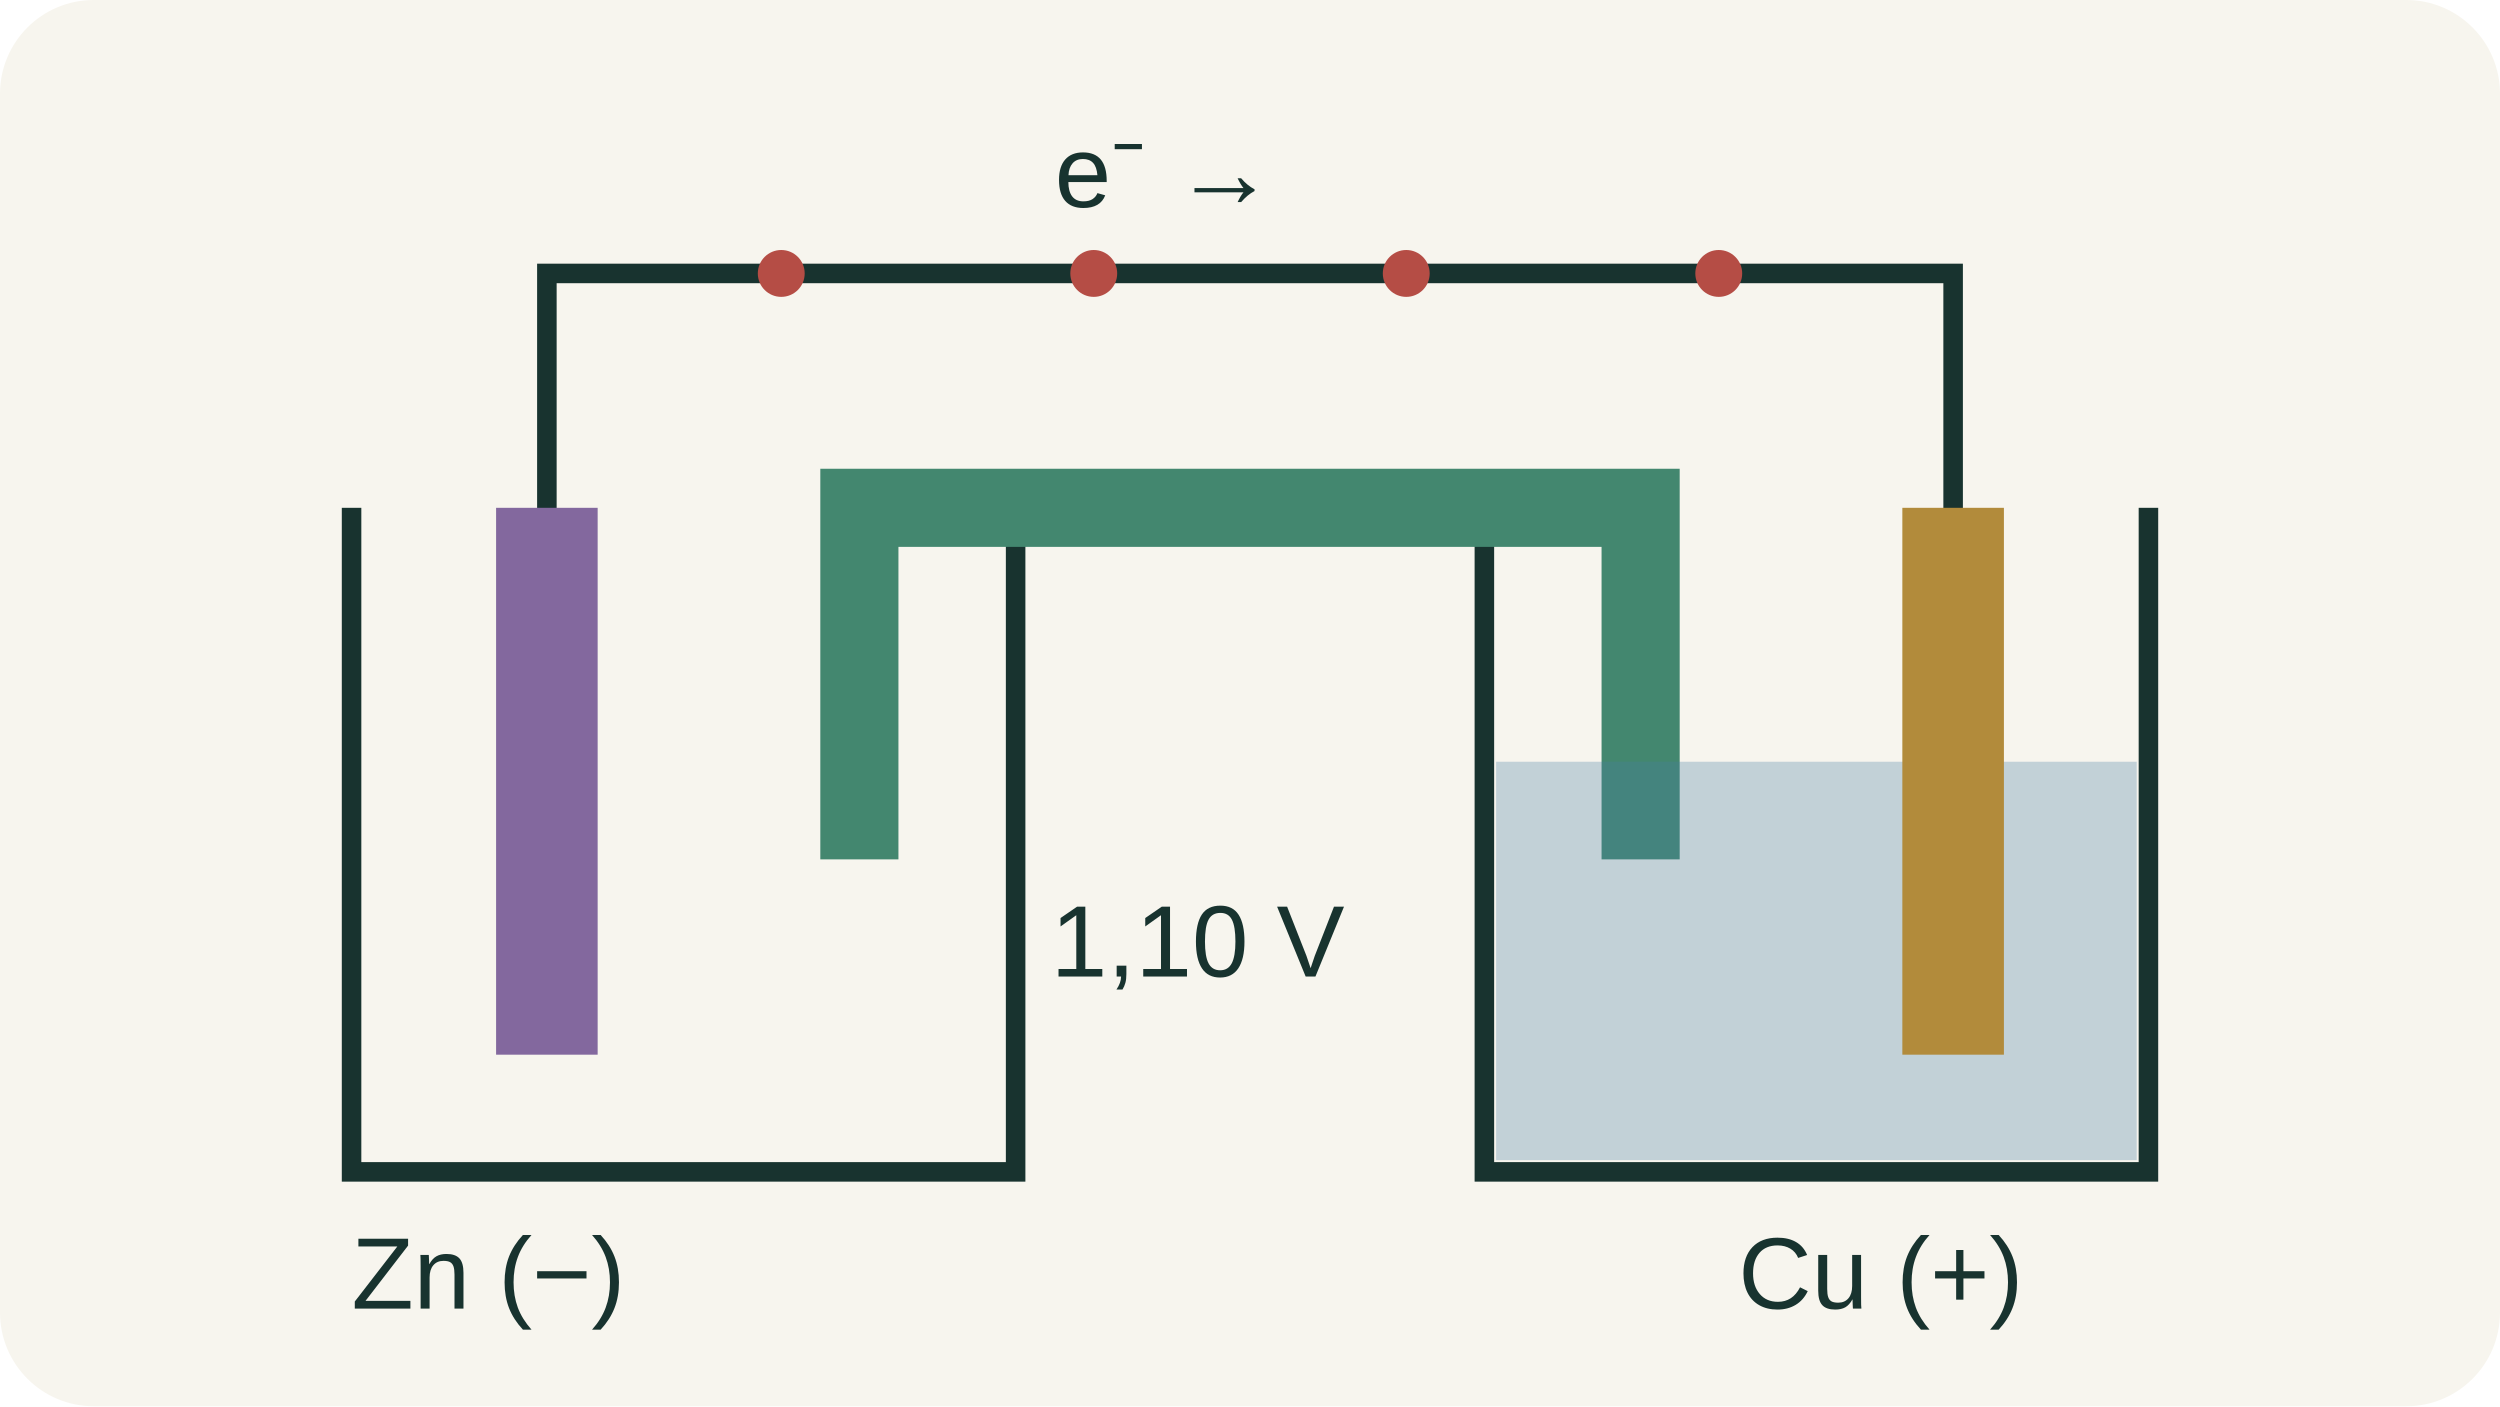
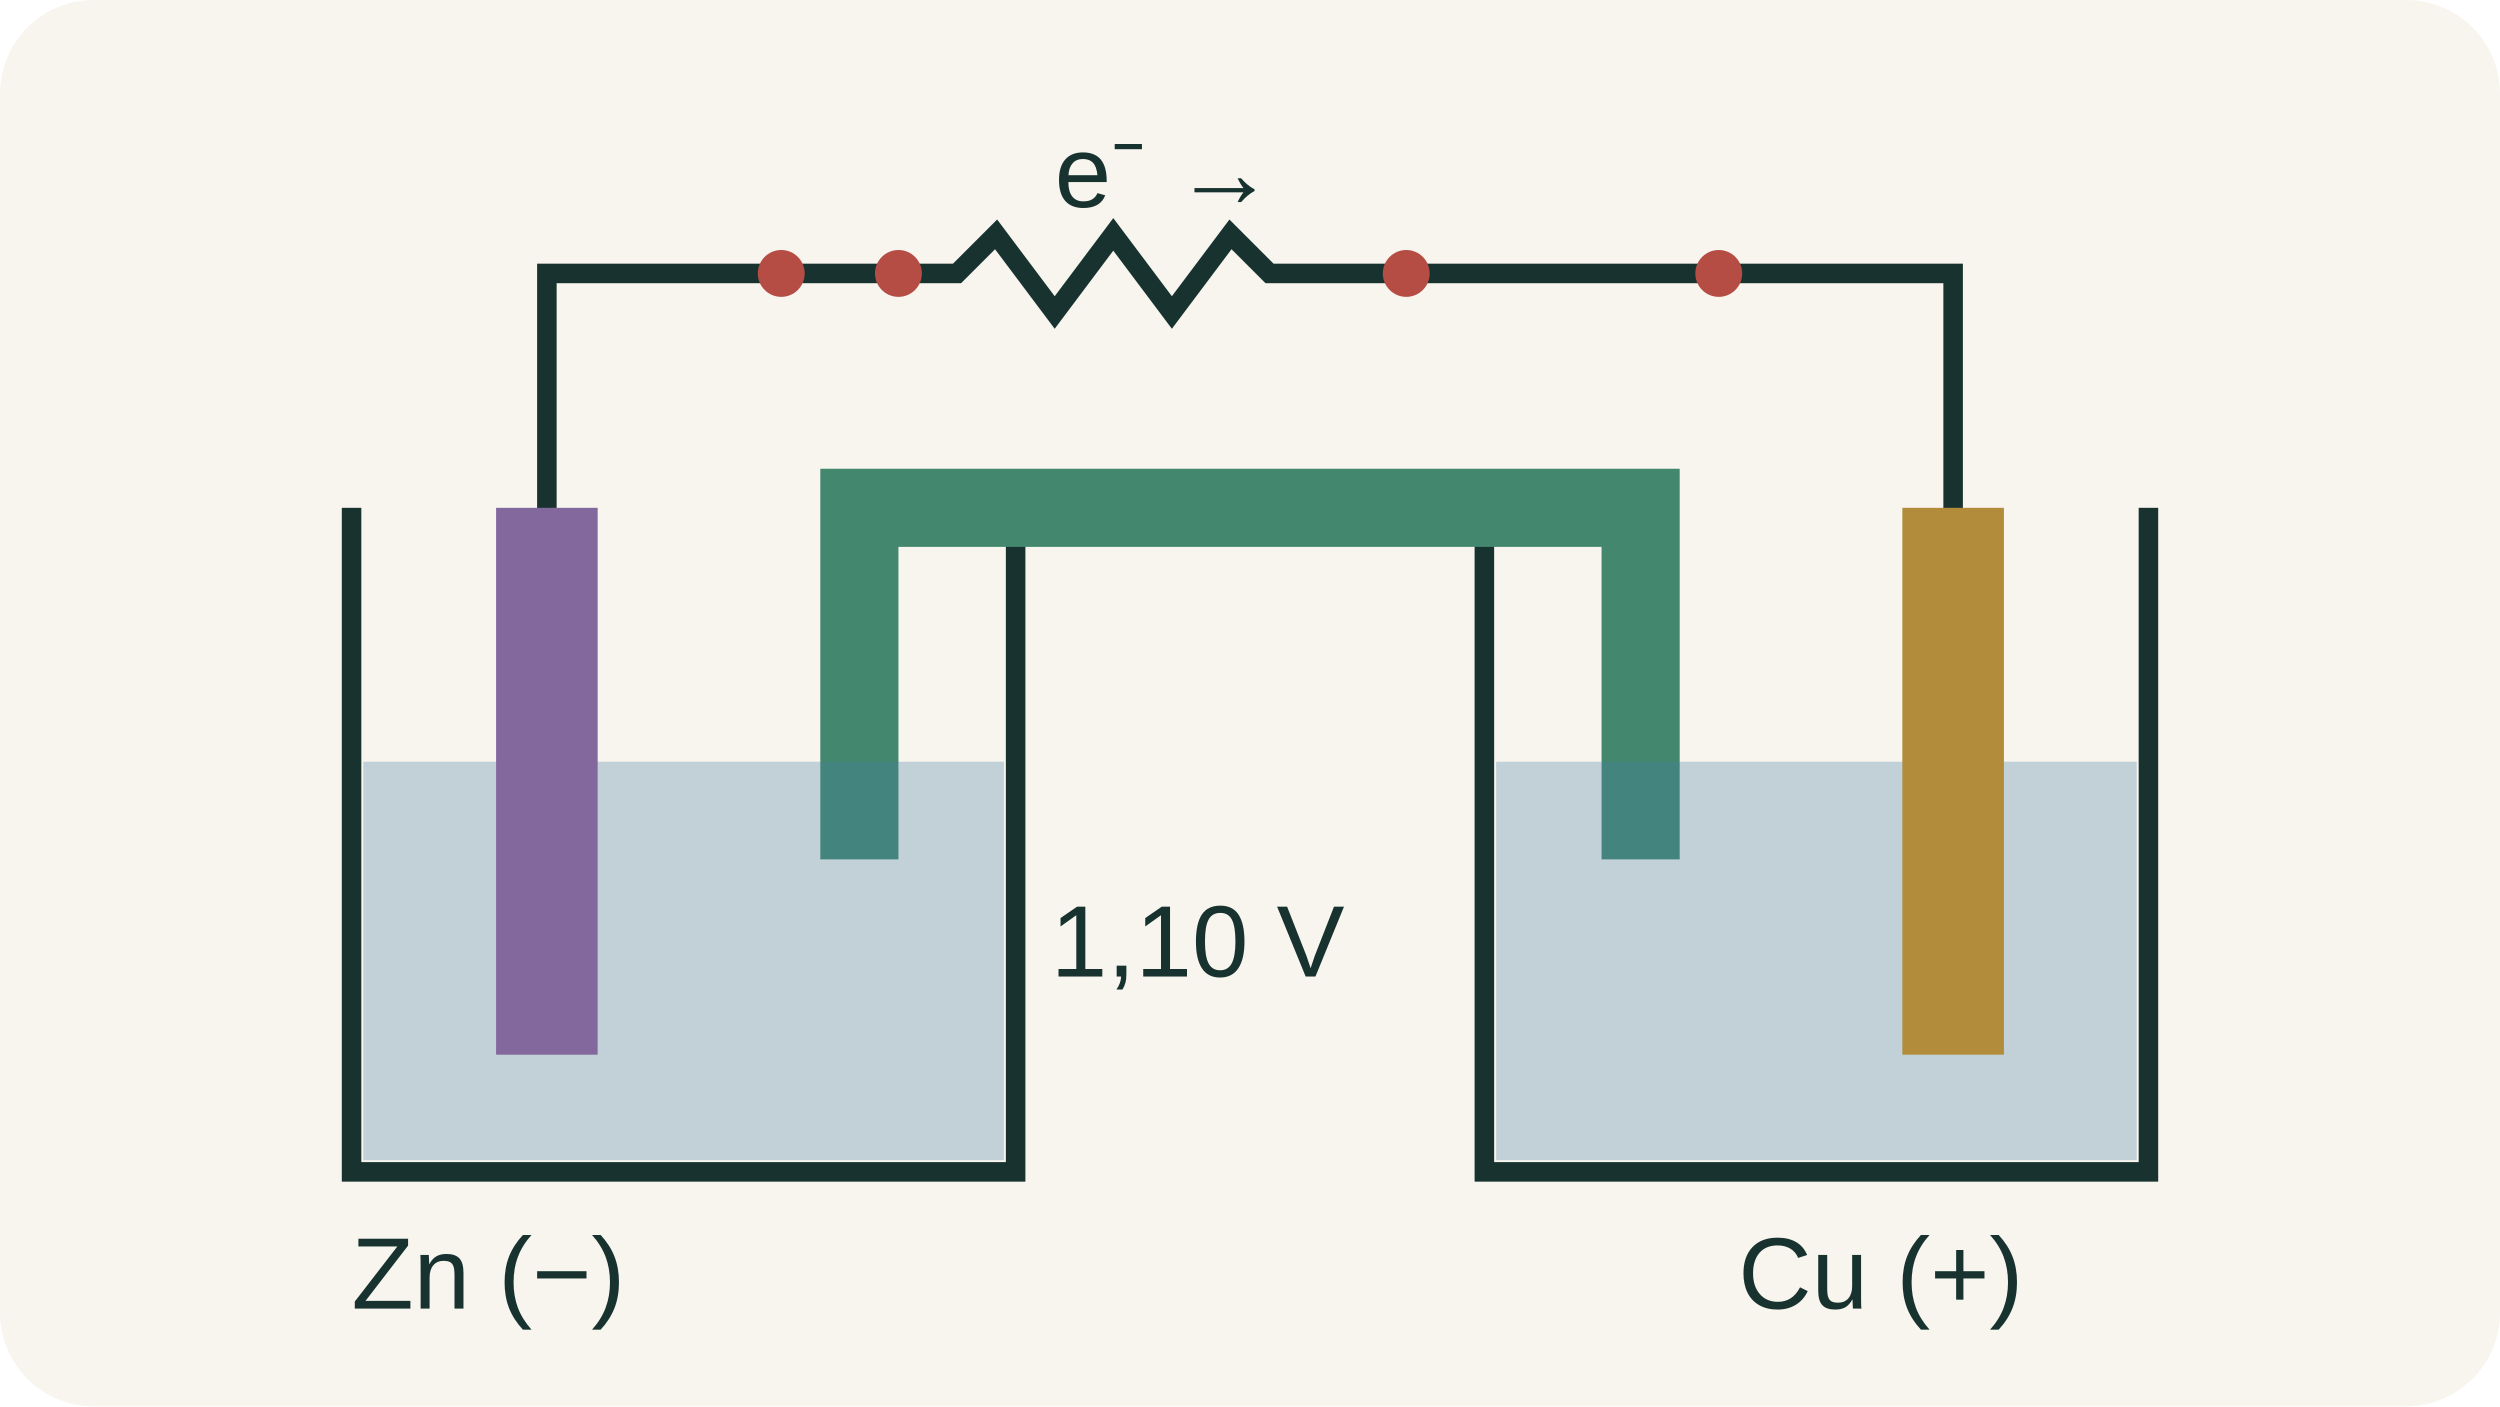
<svg xmlns="http://www.w3.org/2000/svg" viewBox="0 0 640 360">
  <rect width="640" height="360" rx="24" fill="#f7f5ee" />
  <g stroke="#18332f" stroke-width="5" fill="none">
    <path d="M90 130V300H260V130M380 130V300H550V130" />
-     <path d="M140 150V70H500V150" />
+     <path d="M140 150V70H245l10-10 15 20 15-20 15 20 15-20 10 10H500V150" />
    <path d="M220 220V130H420V220" stroke="#43876f" stroke-width="20" />
  </g>
-   <path d="M383 195H547V297H383Z" fill="#487ca2" opacity=".3" />
+   <path d="M93 195H257V297H93ZM383 195H547V297H383Z" fill="#487ca2" opacity=".3" />
  <rect x="127" y="130" width="26" height="140" fill="#83689e" />
  <rect x="487" y="130" width="26" height="140" fill="#b28b3b" />
  <g font-family="Arial" font-size="26" fill="#18332f">
    <text x="90" y="335">Zn (−)</text>
    <text x="445" y="335">Cu (+)</text>
    <text x="270" y="53">e⁻ →</text>
    <text x="269" y="250">1,10 V</text>
  </g>
  <g fill="#b54d45">
    <circle cx="200" cy="70" r="6" />
-     <circle cx="280" cy="70" r="6" />
+     <circle cx="230" cy="70" r="6" />
    <circle cx="360" cy="70" r="6" />
    <circle cx="440" cy="70" r="6" />
  </g>
</svg>
